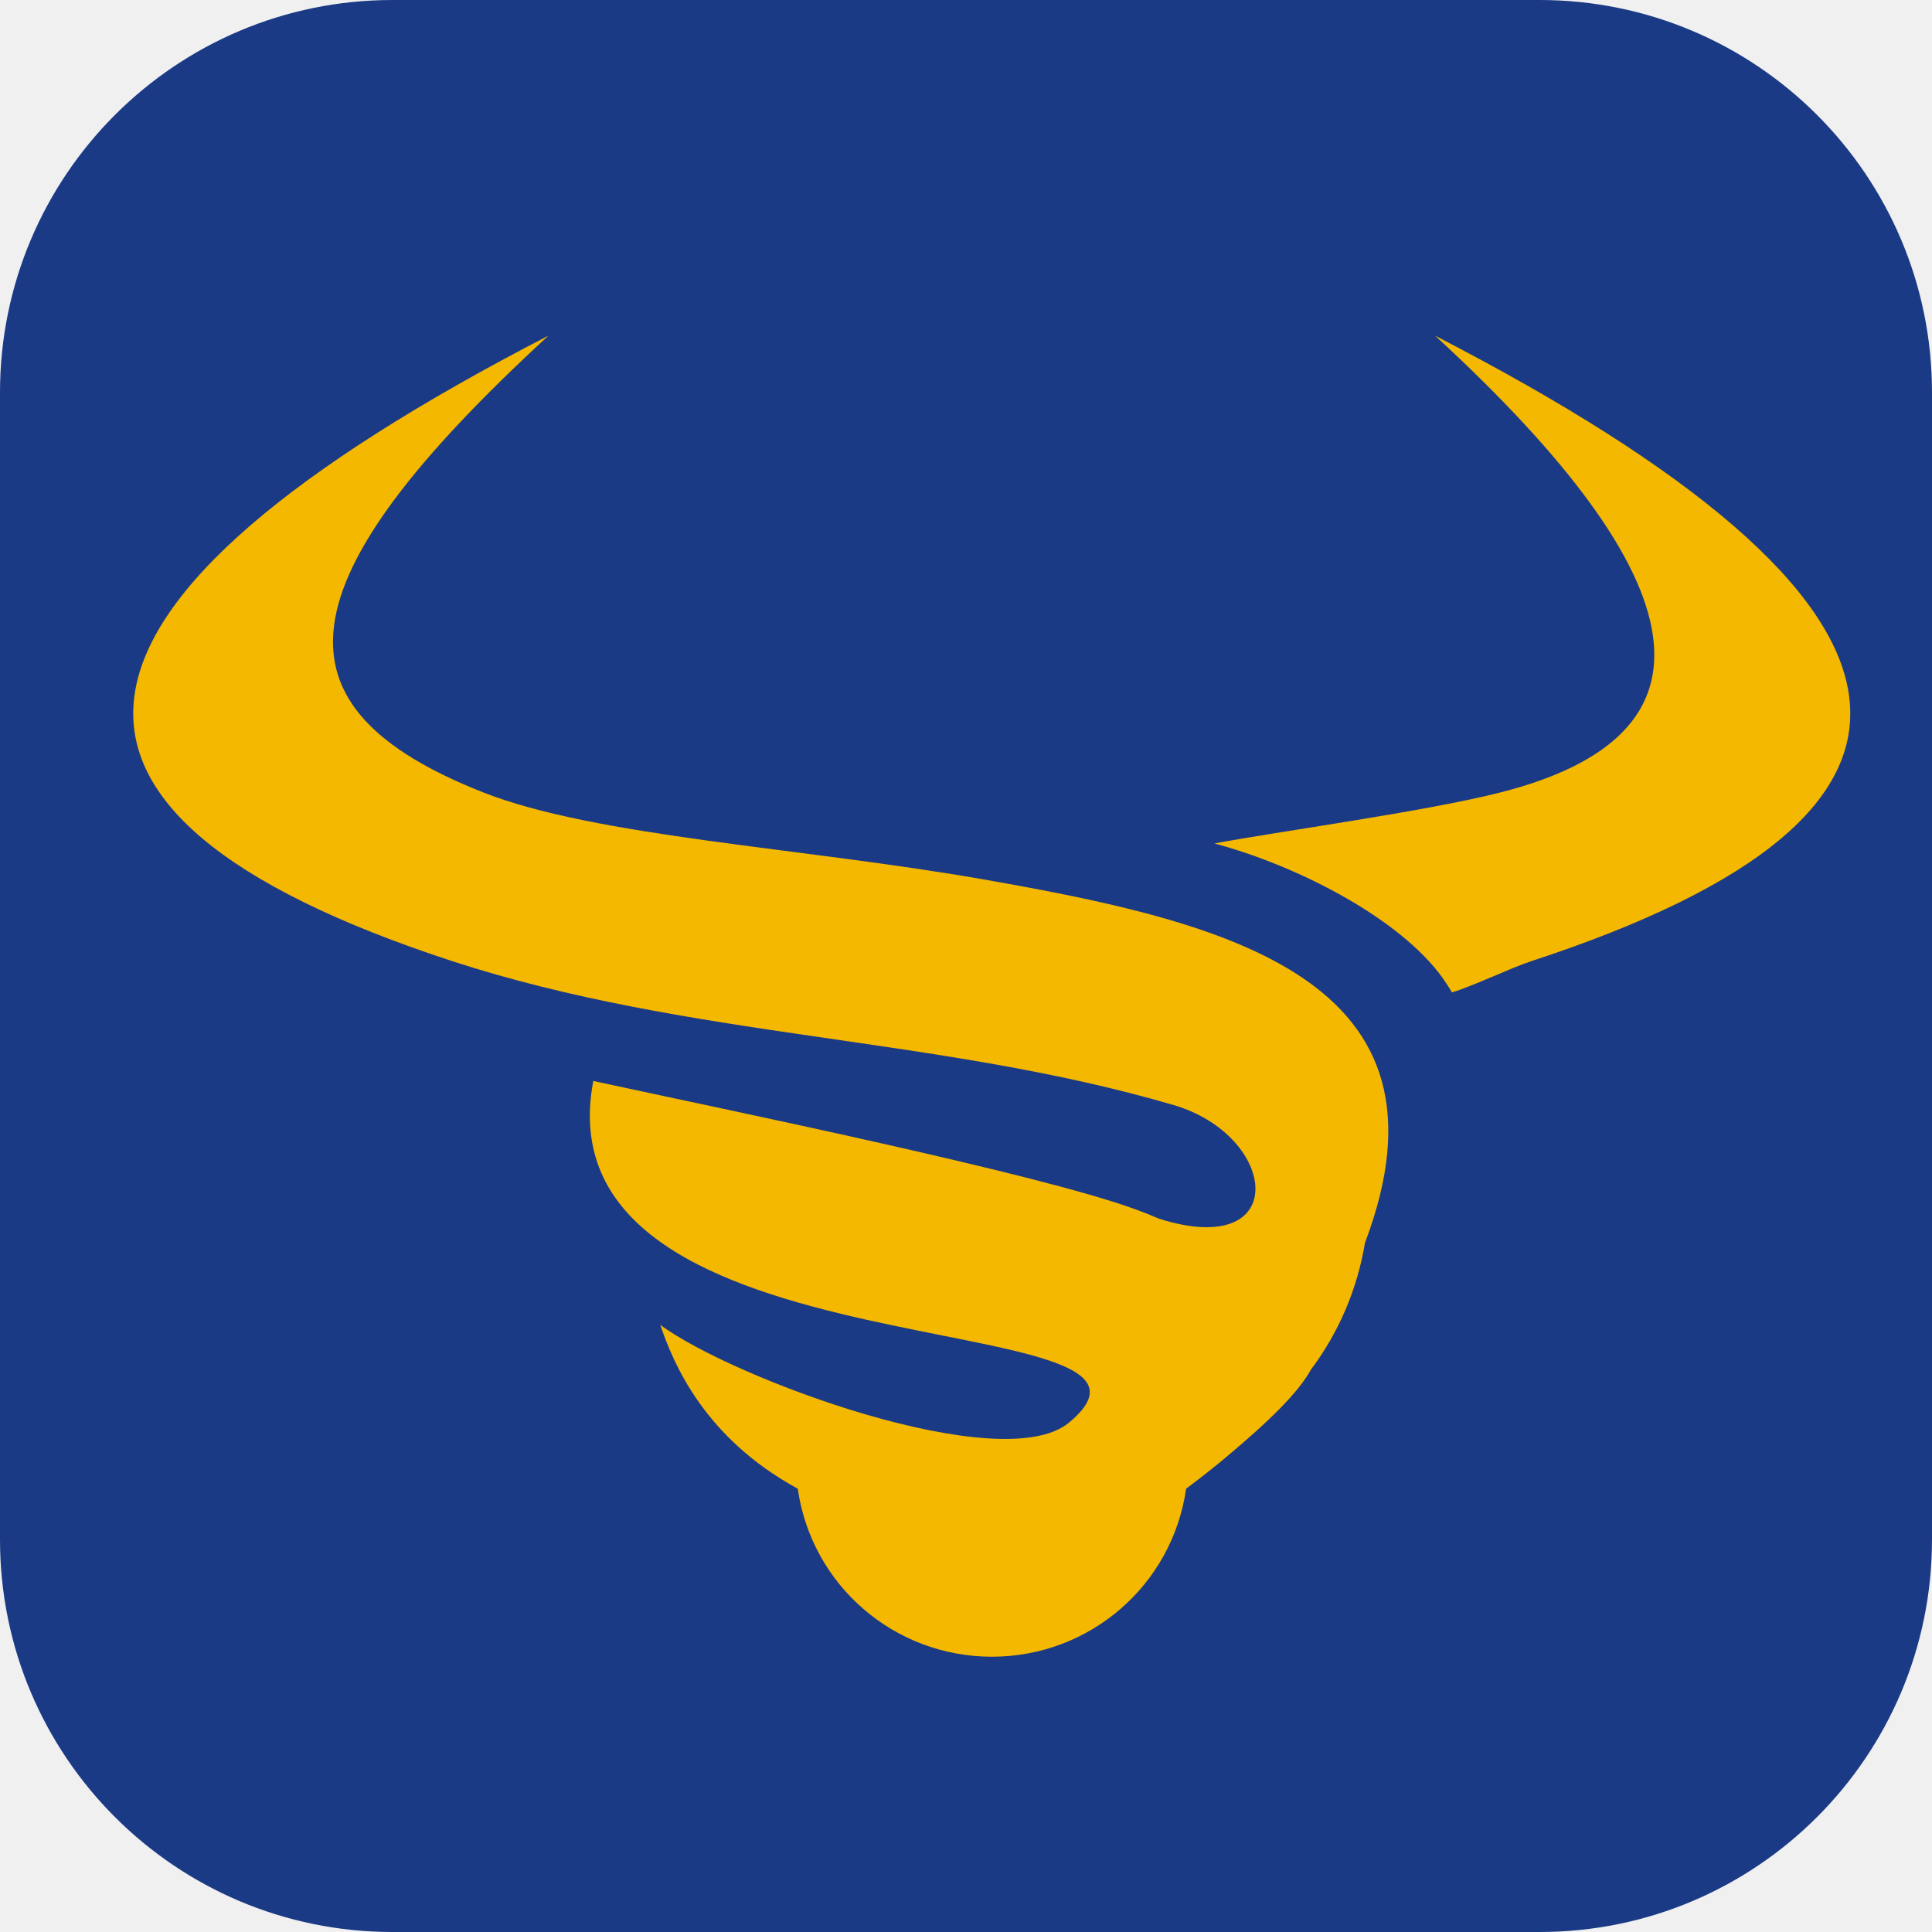
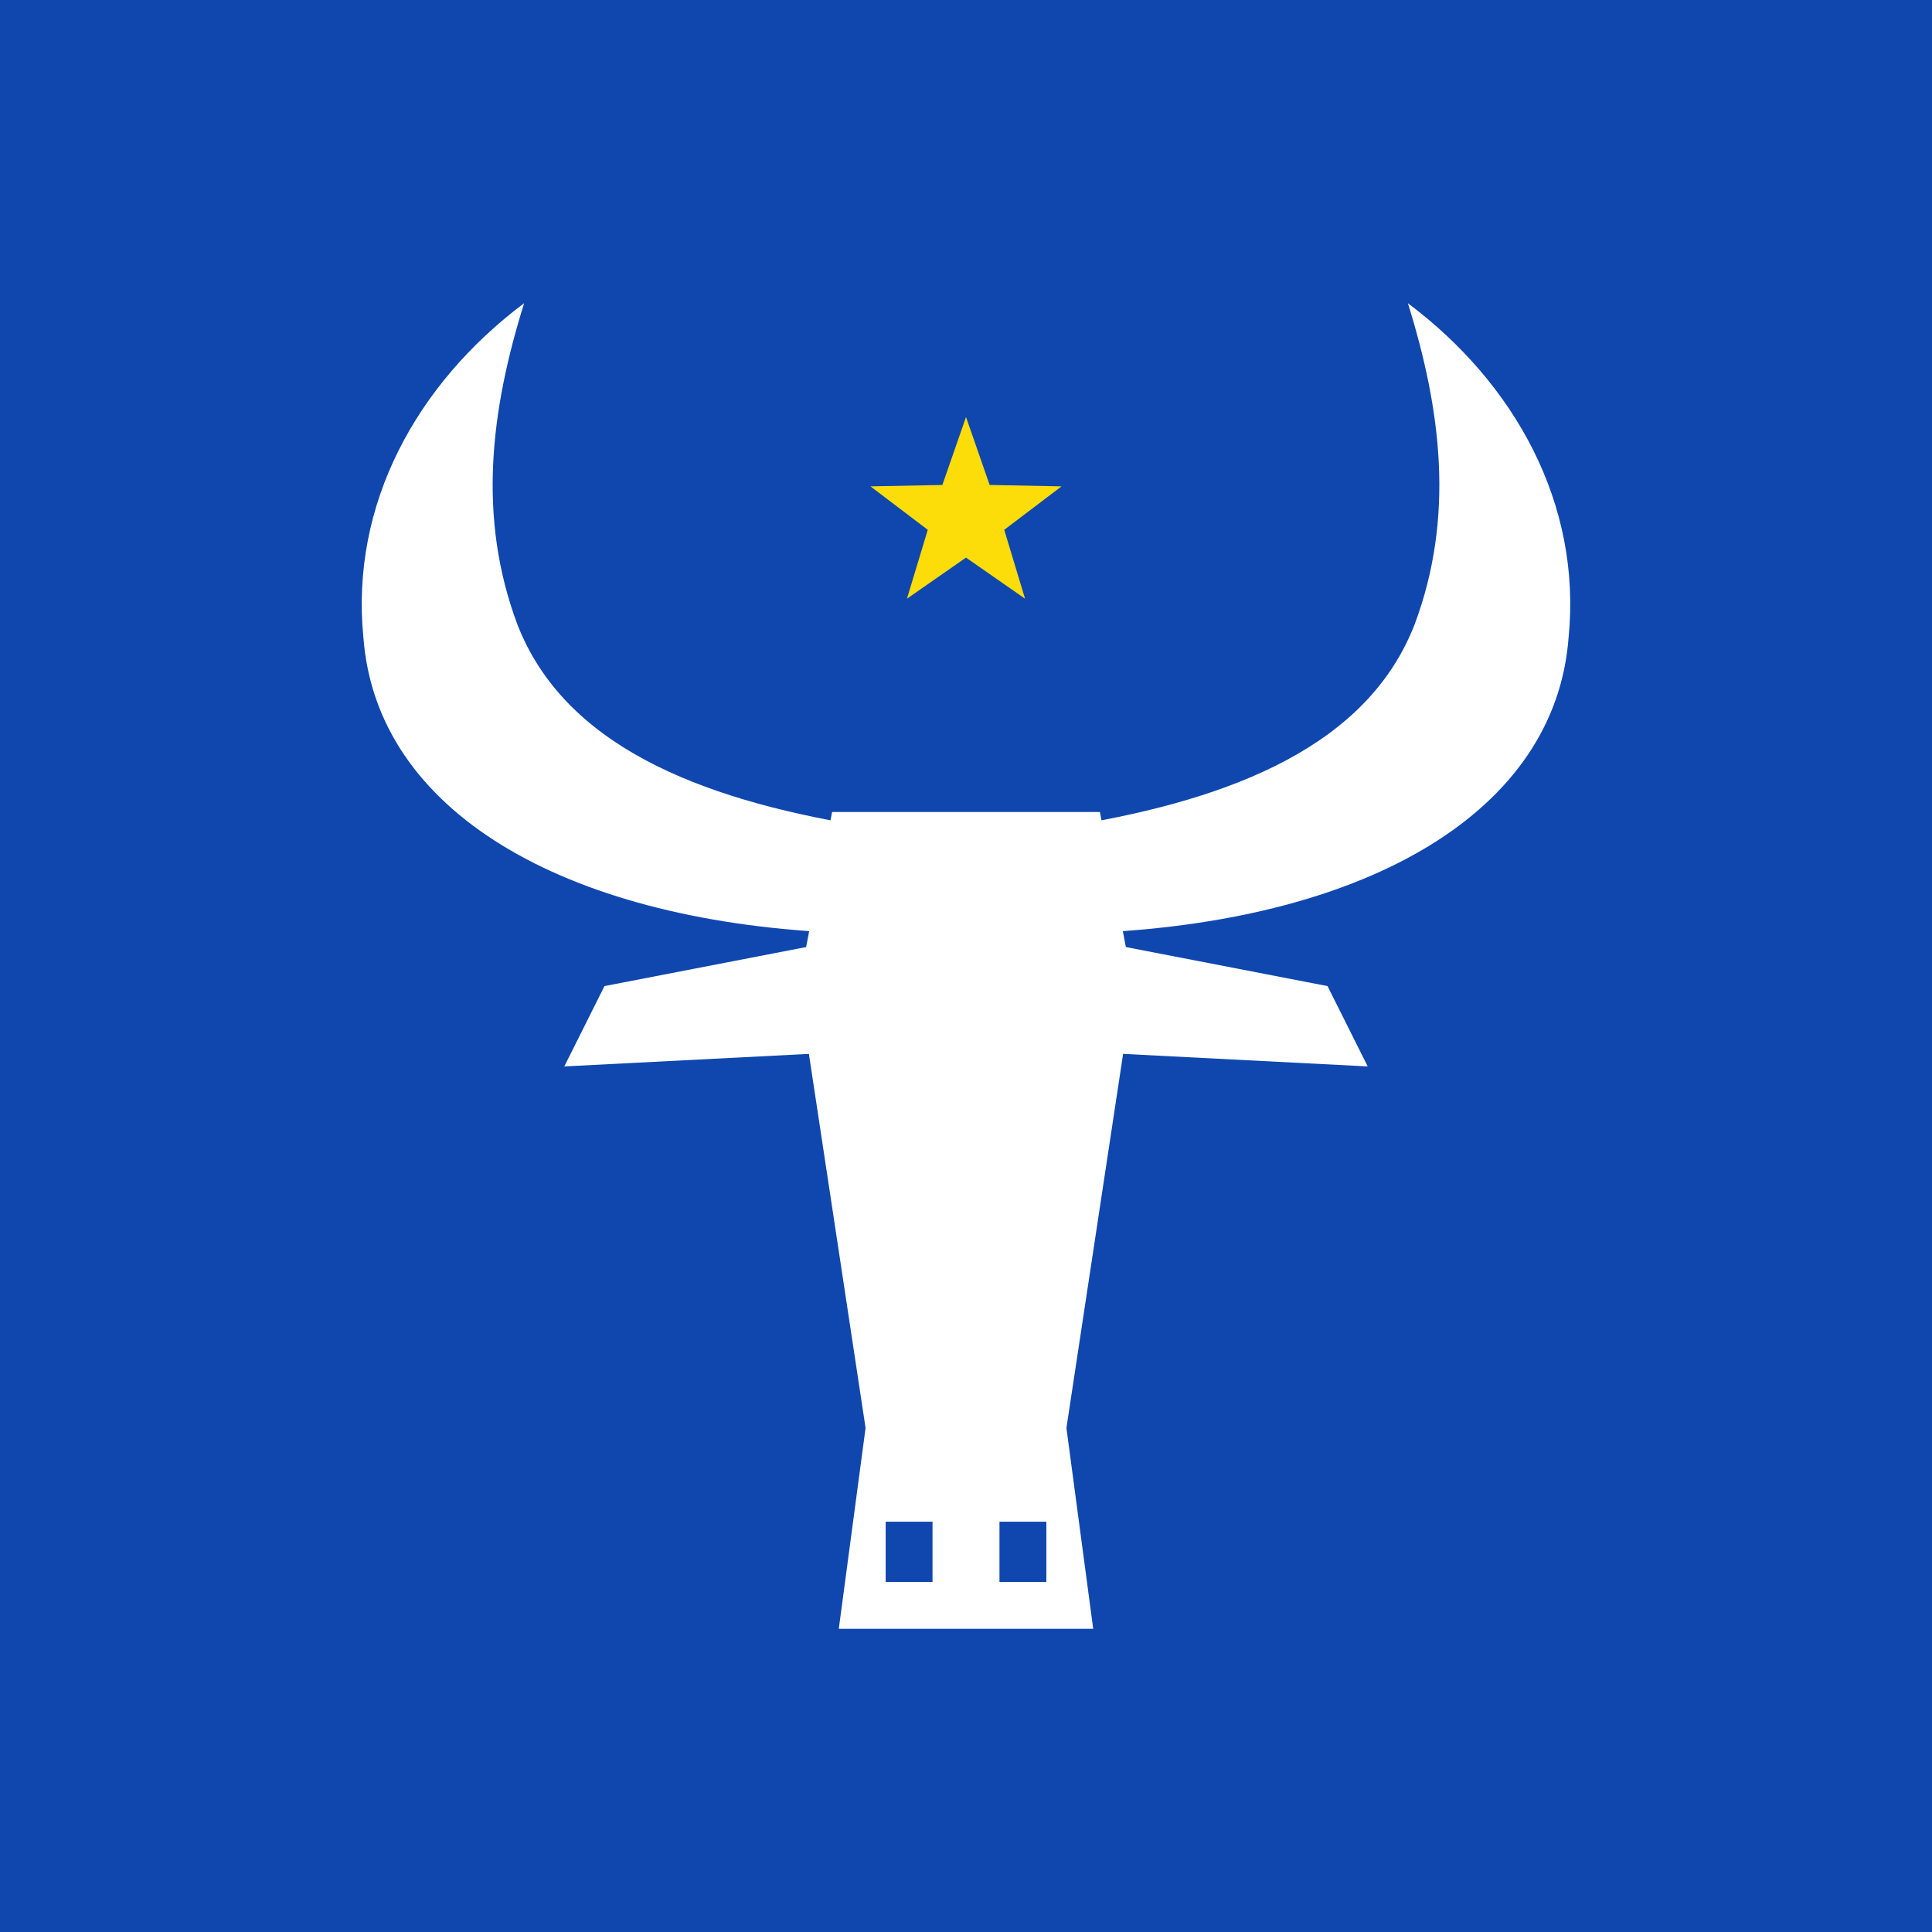
- <svg xmlns="http://www.w3.org/2000/svg" viewBox="0 0 64 64" width="64" height="64" role="img" aria-label="CultureFlow">
-   <defs>
-     <g />
-     <clipPath id="8096d60042">
-       <path d="M 583 542.699 L 827 542.699 L 827 799.199 L 583 799.199 Z M 583 542.699 " clip-rule="nonzero" />
-     </clipPath>
-     <clipPath id="08e0bc6887">
-       <path d="M 793 542.699 L 917 542.699 L 917 671 L 793 671 Z M 793 542.699 " clip-rule="nonzero" />
-     </clipPath>
-   </defs>
-   <rect width="64" height="64" rx="13" ry="13" fill="#1B3A85" />
-   <g transform="translate(-95.195 -81.537) scale(0.1707317)">
-     <g clip-path="url(#8096d60042)">
-       <path stroke="none" stroke-linejoin="round" fill="#F5B800" d="M 822.41 718.715 C 841.805 667.453 795.438 656.488 748.77 648.266 C 712.879 641.965 673.27 639.965 651.277 631.301 C 609.441 614.781 611.895 590.629 663.984 542.699 C 563.223 594.703 556.98 635.152 645.258 664.043 C 691.625 679.156 739.48 678.562 785.258 691.973 C 805.691 697.973 808.141 722.125 782.504 714.051 C 780.945 713.379 779.461 712.789 777.824 712.195 C 758.801 705.234 700.023 693.23 672.68 687.309 C 661.605 745.902 793.504 729.973 764.969 753.609 C 751.965 764.352 699.875 745.09 685.684 734.645 C 688.207 742.051 694.152 756.496 712.359 766.422 C 715.035 785.168 731.086 799.02 750.035 799.02 C 768.98 799.02 785.031 785.168 787.707 766.422 C 790.457 764.352 793.133 762.273 795.582 760.203 C 803.98 753.164 809.48 747.754 811.93 743.309 L 812.008 743.164 L 811.93 743.309 C 817.359 736.051 820.926 727.68 822.41 718.715 Z M 813.27 735.828 C 813.344 736.051 813.344 736.199 813.418 736.422 C 813.344 736.195 813.344 736.051 813.27 735.828 Z M 813.27 735.828 " fill-opacity="1" fill-rule="evenodd" />
-     </g>
-     <g clip-path="url(#08e0bc6887)">
-       <path stroke="none" stroke-linejoin="round" fill="#F5B800" d="M 839.277 670.121 C 843.141 669.008 850.648 665.379 854.734 664.043 C 943.012 635.152 936.77 594.703 836.008 542.699 C 888.098 590.629 892.336 620.188 848.793 631.301 C 834.375 635.004 805.395 638.93 793.207 641.227 C 810.074 645.746 830.66 656.562 838.312 668.562 C 838.684 669.082 838.98 669.602 839.277 670.121 Z M 839.277 670.121 " fill-opacity="1" fill-rule="evenodd" />
-     </g>
+ <svg xmlns="http://www.w3.org/2000/svg" viewBox="0 0 512 512" width="512" height="512" role="img" aria-label="CultureFlow">
+   <rect width="512" height="512" fill="#0F47AF" />
+   <g transform="translate(89.22 76.80) scale(1.77426) translate(-6 0)">
+     <path d="M84 80C60 76 40 68 33 50C27 34 29 18 34 2C18 14 8 32 10 52C12 78 40 94 80 96Z" fill="#FFFFFF" />
+     <path d="M116 80C140 76 160 68 167 50C173 34 171 18 166 2C182 14 192 32 190 52C188 78 160 94 120 96Z" fill="#FFFFFF" />
+     <polygon points="77,98 46,104 40,116 79,114" fill="#FFFFFF" />
+     <polygon points="123,98 154,104 160,116 121,114" fill="#FFFFFF" />
+     <polygon points="80,78 120,78 125,104 115,170 119,200 81,200 85,170 75,104" fill="#FFFFFF" />
+     <rect x="88" y="184" width="7" height="9" fill="#0F47AF" />
+     <rect x="105" y="184" width="7" height="9" fill="#0F47AF" />
+     <polygon points="100,19 103.53,29.15 114.27,29.36 105.71,35.85 108.82,46.14 100,40 91.18,46.14 94.29,35.85 85.73,29.36 96.47,29.15" fill="#FCDD09" />
  </g>
</svg>
